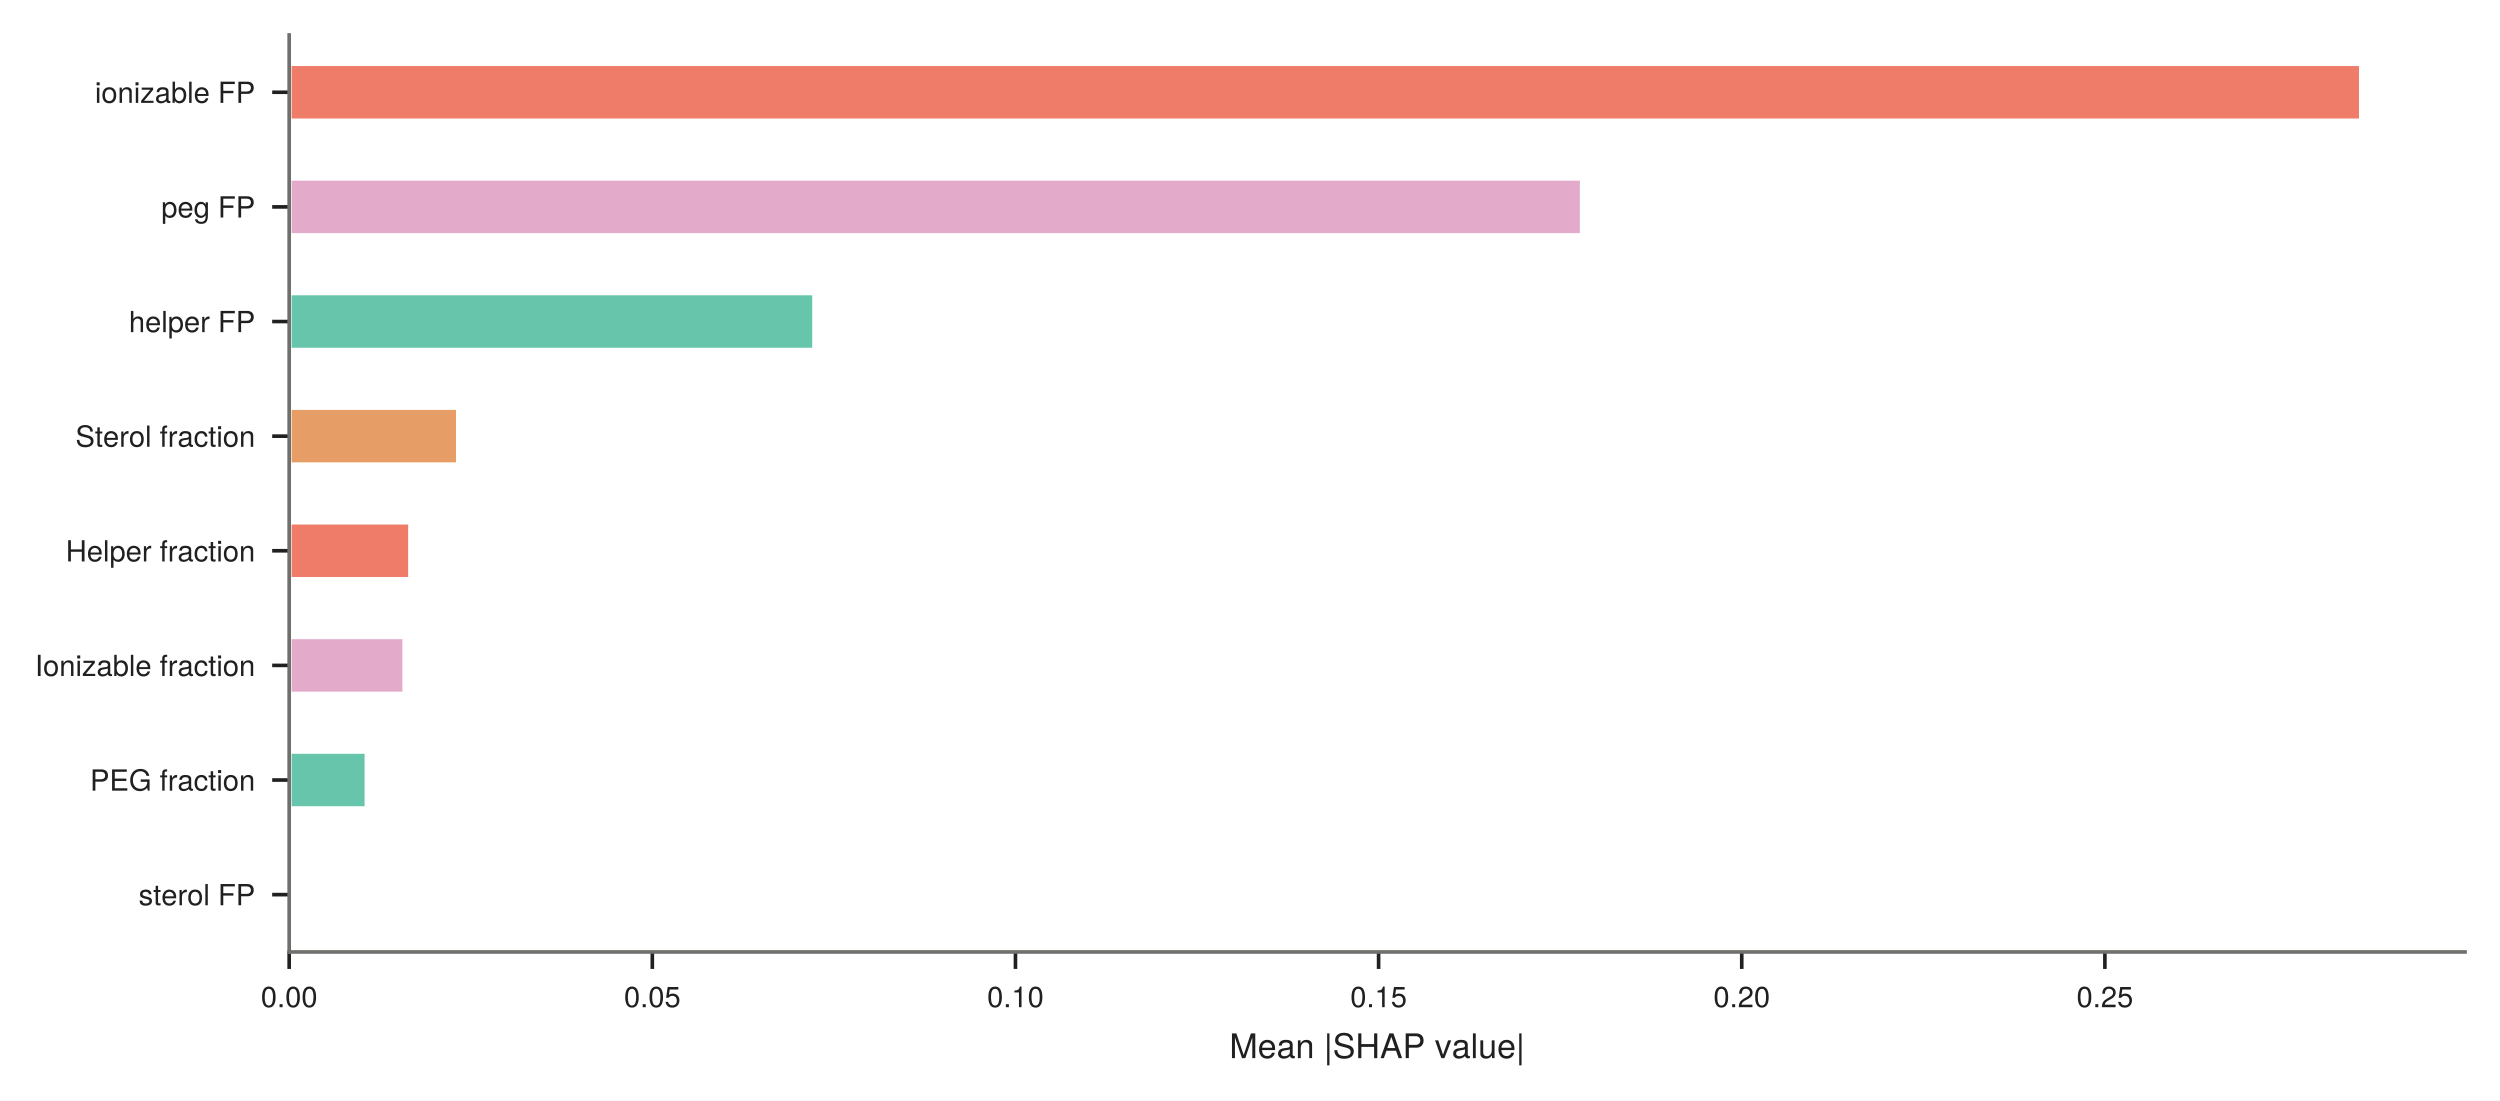
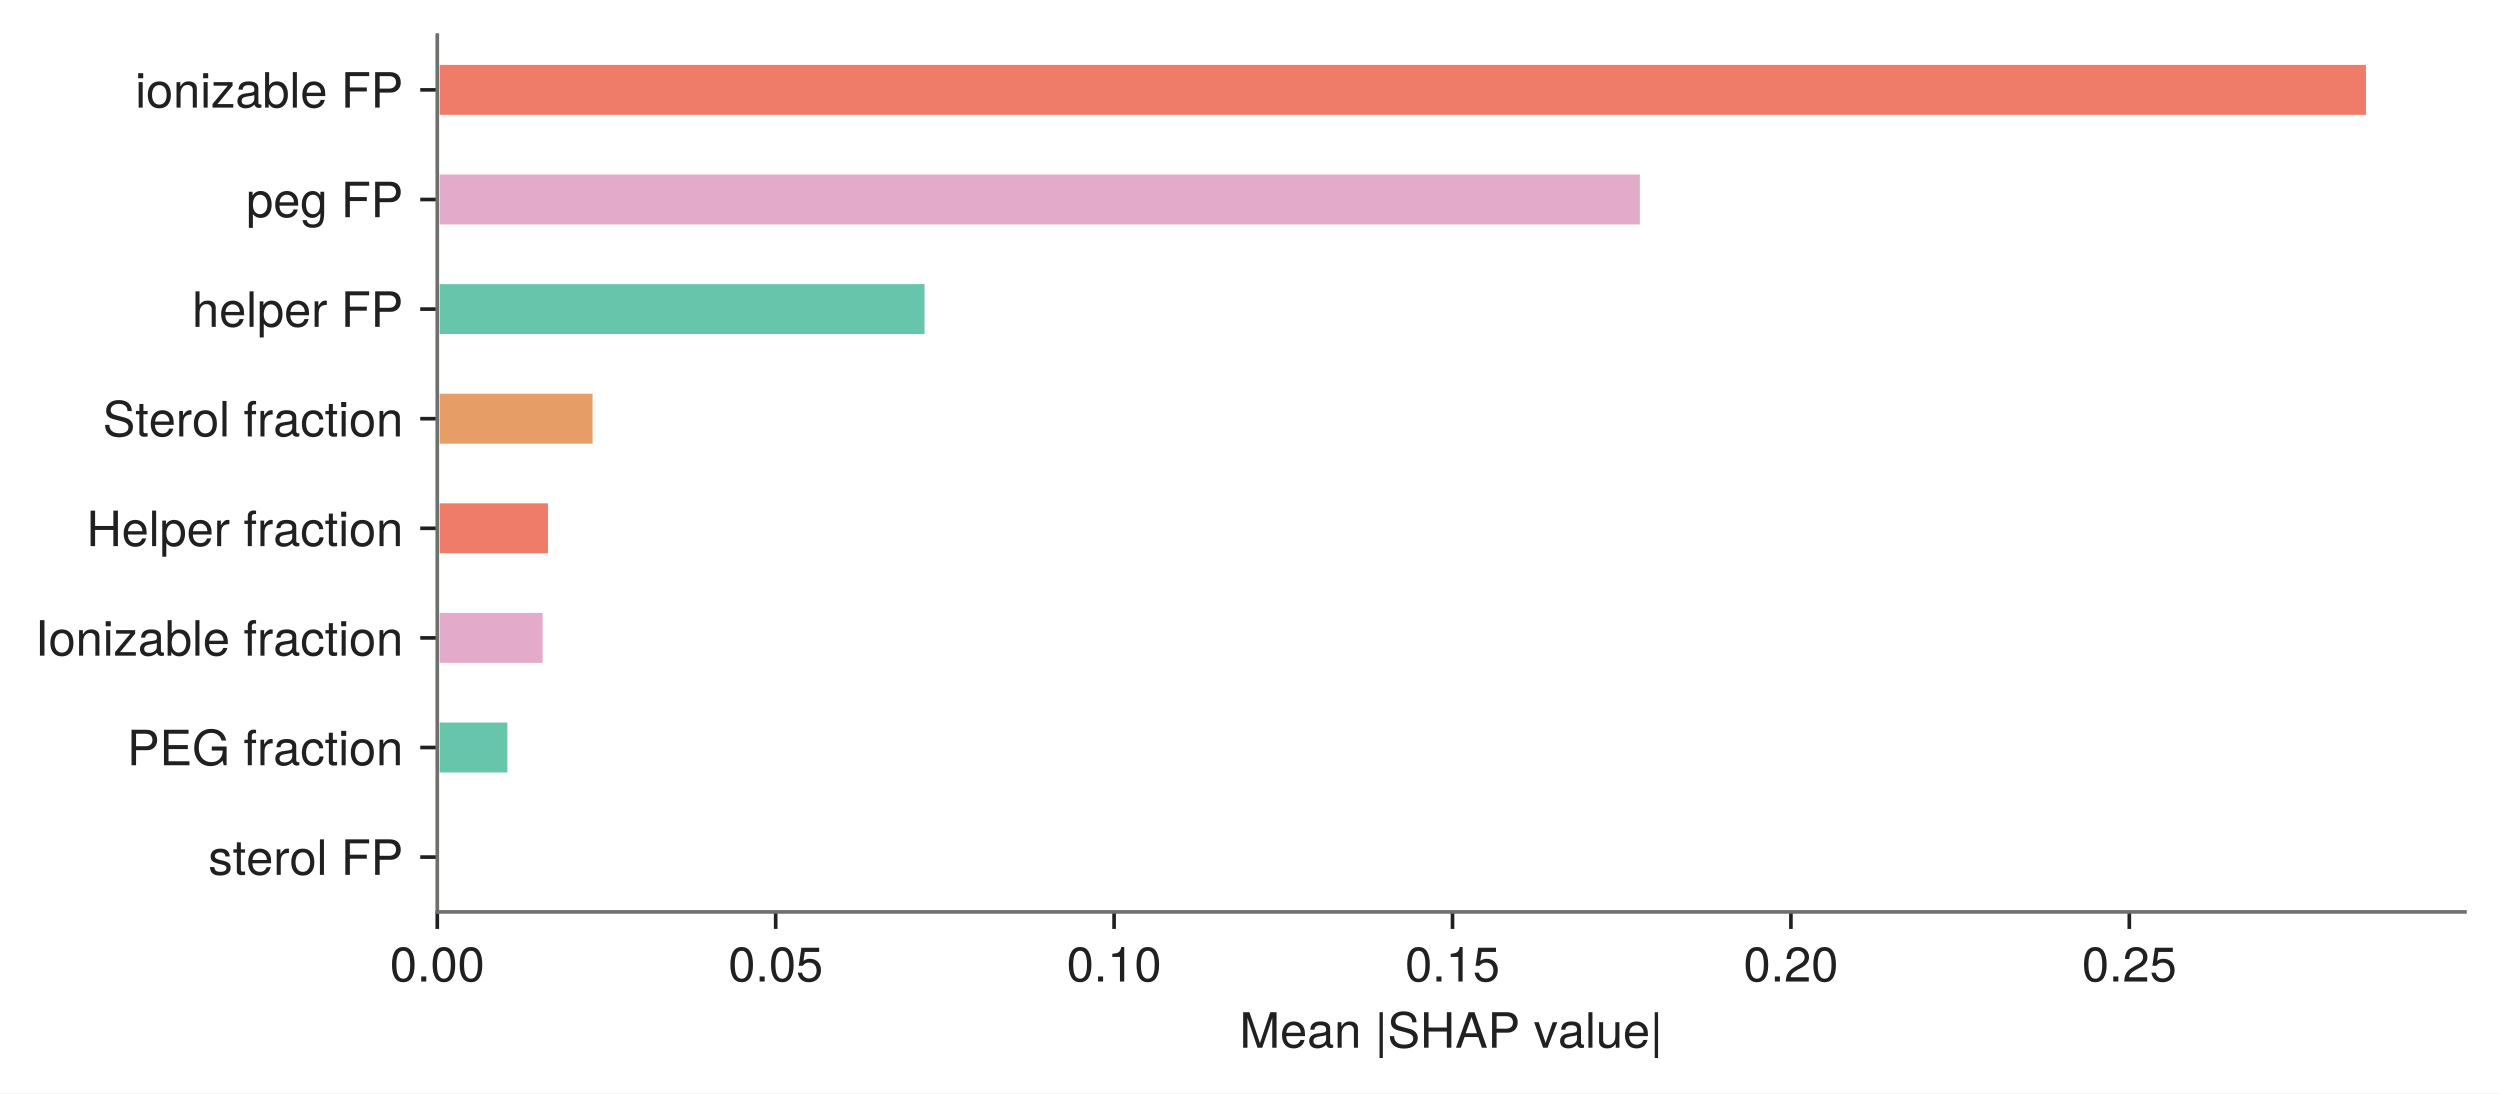
- <svg xmlns="http://www.w3.org/2000/svg" xmlns:xlink="http://www.w3.org/1999/xlink" width="514.831pt" height="226.636pt" viewBox="0 0 514.831 226.636" version="1.1">
+ <svg xmlns="http://www.w3.org/2000/svg" xmlns:xlink="http://www.w3.org/1999/xlink" width="513.314pt" height="224.501pt" viewBox="0 0 513.314 224.501" version="1.1">
  <defs>
    <style type="text/css">*{stroke-linejoin: round; stroke-linecap: butt}</style>
  </defs>
  <g id="figure_1">
    <g id="patch_1">
-       <path d="M 0 226.636  L 514.831 226.636  L 514.831 0  L 0 0  z " style="fill: #ffffff" />
+       <path d="M 0 224.501  L 513.314 224.501  L 513.314 0  L 0 0  z " style="fill: #ffffff" />
    </g>
    <g id="axes_1">
      <g id="patch_2">
-         <path d="M 59.551 196.04  L 507.631 196.04  L 507.631 7.2  L 59.551 7.2  z " style="fill: #ffffff" />
+         <path d="M 89.784 187.24  L 506.114 187.24  L 506.114 7.2  L 89.784 7.2  z " style="fill: #ffffff" />
      </g>
      <g id="patch_3">
-         <path d="M 59.551 190.139  L 59.564 190.139  L 59.564 178.336  L 59.551 178.336  z " clip-path="url(#p16bea7d550)" style="fill: #d55e00; opacity: 0.6; stroke: #ffffff; stroke-linejoin: miter" />
+         <path d="M 89.784 181.614  L 89.797 181.614  L 89.797 170.361  L 89.784 170.361  z " clip-path="url(#p5160331930)" style="fill: #d55e00; opacity: 0.6; stroke: #ffffff; stroke-linejoin: miter" />
      </g>
      <g id="patch_4">
-         <path d="M 59.551 166.534  L 75.578 166.534  L 75.578 154.731  L 59.551 154.731  z " clip-path="url(#p16bea7d550)" style="fill: #009e73; opacity: 0.6; stroke: #ffffff; stroke-linejoin: miter" />
+         <path d="M 89.784 159.109  L 104.676 159.109  L 104.676 147.856  L 89.784 147.856  z " clip-path="url(#p5160331930)" style="fill: #009e73; opacity: 0.6; stroke: #ffffff; stroke-linejoin: miter" />
      </g>
      <g id="patch_5">
-         <path d="M 59.551 142.929  L 83.373 142.929  L 83.373 131.126  L 59.551 131.126  z " clip-path="url(#p16bea7d550)" style="fill: #d271a6; opacity: 0.6; stroke: #ffffff; stroke-linejoin: miter" />
+         <path d="M 89.784 136.604  L 111.919 136.604  L 111.919 125.351  L 89.784 125.351  z " clip-path="url(#p5160331930)" style="fill: #d271a6; opacity: 0.6; stroke: #ffffff; stroke-linejoin: miter" />
      </g>
      <g id="patch_6">
-         <path d="M 59.551 119.324  L 84.552 119.324  L 84.552 107.521  L 59.551 107.521  z " clip-path="url(#p16bea7d550)" style="fill: #e22504; opacity: 0.6; stroke: #ffffff; stroke-linejoin: miter" />
+         <path d="M 89.784 114.099  L 113.014 114.099  L 113.014 102.846  L 89.784 102.846  z " clip-path="url(#p5160331930)" style="fill: #e22504; opacity: 0.6; stroke: #ffffff; stroke-linejoin: miter" />
      </g>
      <g id="patch_7">
-         <path d="M 59.551 95.719  L 94.407 95.719  L 94.407 83.916  L 59.551 83.916  z " clip-path="url(#p16bea7d550)" style="fill: #d55e00; opacity: 0.6; stroke: #ffffff; stroke-linejoin: miter" />
+         <path d="M 89.784 91.594  L 122.171 91.594  L 122.171 80.341  L 89.784 80.341  z " clip-path="url(#p5160331930)" style="fill: #d55e00; opacity: 0.6; stroke: #ffffff; stroke-linejoin: miter" />
      </g>
      <g id="patch_8">
-         <path d="M 59.551 72.114  L 167.765 72.114  L 167.765 60.311  L 59.551 60.311  z " clip-path="url(#p16bea7d550)" style="fill: #009e73; opacity: 0.6; stroke: #ffffff; stroke-linejoin: miter" />
+         <path d="M 89.784 69.089  L 190.331 69.089  L 190.331 57.836  L 89.784 57.836  z " clip-path="url(#p5160331930)" style="fill: #009e73; opacity: 0.6; stroke: #ffffff; stroke-linejoin: miter" />
      </g>
      <g id="patch_9">
-         <path d="M 59.551 48.509  L 325.848 48.509  L 325.848 36.706  L 59.551 36.706  z " clip-path="url(#p16bea7d550)" style="fill: #d271a6; opacity: 0.6; stroke: #ffffff; stroke-linejoin: miter" />
+         <path d="M 89.784 46.584  L 337.212 46.584  L 337.212 35.331  L 89.784 35.331  z " clip-path="url(#p5160331930)" style="fill: #d271a6; opacity: 0.6; stroke: #ffffff; stroke-linejoin: miter" />
      </g>
      <g id="patch_10">
-         <path d="M 59.551 24.904  L 486.293 24.904  L 486.293 13.101  L 59.551 13.101  z " clip-path="url(#p16bea7d550)" style="fill: #e22504; opacity: 0.6; stroke: #ffffff; stroke-linejoin: miter" />
+         <path d="M 89.784 24.079  L 486.289 24.079  L 486.289 12.826  L 89.784 12.826  z " clip-path="url(#p5160331930)" style="fill: #e22504; opacity: 0.6; stroke: #ffffff; stroke-linejoin: miter" />
      </g>
      <g id="matplotlib.axis_1">
        <g id="xtick_1">
          <g id="line2d_1">
            <defs>
-               <path id="m4eb0ea3b3a" d="M 0 0  L 0 3.5  " style="stroke: #202020; stroke-width: 0.75" />
+               <path id="m82fb746035" d="M 0 0  L 0 3.5  " style="stroke: #202020; stroke-width: 0.75" />
            </defs>
            <g>
-               <use xlink:href="#m4eb0ea3b3a" x="59.551" y="196.04" style="fill: #202020; stroke: #202020; stroke-width: 0.75" />
+               <use xlink:href="#m82fb746035" x="89.784" y="187.24" style="fill: #202020; stroke: #202020; stroke-width: 0.75" />
            </g>
          </g>
          <g id="text_1">
-             <g style="fill: #202020" transform="translate(53.71328 207.4144) scale(0.06 -0.06)">
+             <g style="fill: #202020" transform="translate(80.05547 201.5306) scale(0.1 -0.1)">
              <defs>
                <path id="TeXGyreHeros-Regular-30" d="M 3245 2182  C 3245 3757 2746 4538 1760 4538  C 781 4538 275 3744 275 2221  C 275 691 787 -96 1760 -96  C 2720 -96 3245 691 3245 2182  z M 2669 2234  C 2669 947 2374 371 1747 371  C 1152 371 851 973 851 2214  C 851 3456 1152 4038 1760 4038  C 2368 4038 2669 3450 2669 2234  z " transform="scale(0.015625)" />
                <path id="TeXGyreHeros-Regular-2e" d="M 1222 0  L 1222 666  L 557 666  L 557 0  L 1222 0  z " transform="scale(0.015625)" />
              </defs>
              <use xlink:href="#TeXGyreHeros-Regular-30" />
              <use xlink:href="#TeXGyreHeros-Regular-2e" transform="translate(55.59999 0)" />
              <use xlink:href="#TeXGyreHeros-Regular-30" transform="translate(83.39998 0)" />
              <use xlink:href="#TeXGyreHeros-Regular-30" transform="translate(139 0)" />
            </g>
          </g>
        </g>
        <g id="xtick_2">
          <g id="line2d_2">
            <g>
-               <use xlink:href="#m4eb0ea3b3a" x="134.334" y="196.04" style="fill: #202020; stroke: #202020; stroke-width: 0.75" />
+               <use xlink:href="#m82fb746035" x="159.268" y="187.24" style="fill: #202020; stroke: #202020; stroke-width: 0.75" />
            </g>
          </g>
          <g id="text_2">
-             <g style="fill: #202020" transform="translate(128.4962 207.4144) scale(0.06 -0.06)">
+             <g style="fill: #202020" transform="translate(149.5394 201.5306) scale(0.1 -0.1)">
              <defs>
                <path id="TeXGyreHeros-Regular-35" d="M 3283 1504  C 3283 2400 2688 2989 1818 2989  C 1498 2989 1242 2906 979 2714  L 1158 3885  L 3046 3885  L 3046 4442  L 704 4442  L 365 2067  L 883 2067  C 1146 2381 1363 2490 1715 2490  C 2323 2490 2707 2099 2707 1427  C 2707 774 2330 403 1715 403  C 1222 403 922 653 787 1165  L 224 1165  C 410 262 922 -96 1728 -96  C 2643 -96 3283 544 3283 1504  z " transform="scale(0.015625)" />
              </defs>
              <use xlink:href="#TeXGyreHeros-Regular-30" />
              <use xlink:href="#TeXGyreHeros-Regular-2e" transform="translate(55.59999 0)" />
              <use xlink:href="#TeXGyreHeros-Regular-30" transform="translate(83.39998 0)" />
              <use xlink:href="#TeXGyreHeros-Regular-35" transform="translate(139 0)" />
            </g>
          </g>
        </g>
        <g id="xtick_3">
          <g id="line2d_3">
            <g>
-               <use xlink:href="#m4eb0ea3b3a" x="209.116" y="196.04" style="fill: #202020; stroke: #202020; stroke-width: 0.75" />
+               <use xlink:href="#m82fb746035" x="228.752" y="187.24" style="fill: #202020; stroke: #202020; stroke-width: 0.75" />
            </g>
          </g>
          <g id="text_3">
-             <g style="fill: #202020" transform="translate(203.2791 207.4144) scale(0.06 -0.06)">
+             <g style="fill: #202020" transform="translate(219.0233 201.5306) scale(0.1 -0.1)">
              <defs>
                <path id="TeXGyreHeros-Regular-31" d="M 2221 0  L 2221 4538  L 1850 4538  C 1651 3840 1523 3744 653 3635  L 653 3232  L 1658 3232  L 1658 0  L 2221 0  z " transform="scale(0.015625)" />
              </defs>
              <use xlink:href="#TeXGyreHeros-Regular-30" />
              <use xlink:href="#TeXGyreHeros-Regular-2e" transform="translate(55.59999 0)" />
              <use xlink:href="#TeXGyreHeros-Regular-31" transform="translate(83.39998 0)" />
              <use xlink:href="#TeXGyreHeros-Regular-30" transform="translate(139 0)" />
            </g>
          </g>
        </g>
        <g id="xtick_4">
          <g id="line2d_4">
            <g>
-               <use xlink:href="#m4eb0ea3b3a" x="283.899" y="196.04" style="fill: #202020; stroke: #202020; stroke-width: 0.75" />
+               <use xlink:href="#m82fb746035" x="298.236" y="187.24" style="fill: #202020; stroke: #202020; stroke-width: 0.75" />
            </g>
          </g>
          <g id="text_4">
-             <g style="fill: #202020" transform="translate(278.062 207.4144) scale(0.06 -0.06)">
+             <g style="fill: #202020" transform="translate(288.5073 201.5306) scale(0.1 -0.1)">
              <use xlink:href="#TeXGyreHeros-Regular-30" />
              <use xlink:href="#TeXGyreHeros-Regular-2e" transform="translate(55.59999 0)" />
              <use xlink:href="#TeXGyreHeros-Regular-31" transform="translate(83.39998 0)" />
              <use xlink:href="#TeXGyreHeros-Regular-35" transform="translate(139 0)" />
            </g>
          </g>
        </g>
        <g id="xtick_5">
          <g id="line2d_5">
            <g>
-               <use xlink:href="#m4eb0ea3b3a" x="358.682" y="196.04" style="fill: #202020; stroke: #202020; stroke-width: 0.75" />
+               <use xlink:href="#m82fb746035" x="367.72" y="187.24" style="fill: #202020; stroke: #202020; stroke-width: 0.75" />
            </g>
          </g>
          <g id="text_5">
-             <g style="fill: #202020" transform="translate(352.8449 207.4144) scale(0.06 -0.06)">
+             <g style="fill: #202020" transform="translate(357.9912 201.5306) scale(0.1 -0.1)">
              <defs>
                <path id="TeXGyreHeros-Regular-32" d="M 3270 3206  C 3270 3974 2675 4538 1818 4538  C 890 4538 352 4064 320 2963  L 883 2963  C 928 3725 1242 4045 1798 4045  C 2310 4045 2694 3680 2694 3194  C 2694 2835 2483 2528 2080 2298  L 1491 1965  C 544 1427 269 998 218 0  L 3238 0  L 3238 557  L 851 557  C 909 928 1114 1165 1670 1491  L 2310 1837  C 2944 2176 3270 2650 3270 3206  z " transform="scale(0.015625)" />
              </defs>
              <use xlink:href="#TeXGyreHeros-Regular-30" />
              <use xlink:href="#TeXGyreHeros-Regular-2e" transform="translate(55.59999 0)" />
              <use xlink:href="#TeXGyreHeros-Regular-32" transform="translate(83.39998 0)" />
              <use xlink:href="#TeXGyreHeros-Regular-30" transform="translate(139 0)" />
            </g>
          </g>
        </g>
        <g id="xtick_6">
          <g id="line2d_6">
            <g>
-               <use xlink:href="#m4eb0ea3b3a" x="433.465" y="196.04" style="fill: #202020; stroke: #202020; stroke-width: 0.75" />
+               <use xlink:href="#m82fb746035" x="437.204" y="187.24" style="fill: #202020; stroke: #202020; stroke-width: 0.75" />
            </g>
          </g>
          <g id="text_6">
-             <g style="fill: #202020" transform="translate(427.6278 207.4144) scale(0.06 -0.06)">
+             <g style="fill: #202020" transform="translate(427.4752 201.5306) scale(0.1 -0.1)">
              <use xlink:href="#TeXGyreHeros-Regular-30" />
              <use xlink:href="#TeXGyreHeros-Regular-2e" transform="translate(55.59999 0)" />
              <use xlink:href="#TeXGyreHeros-Regular-32" transform="translate(83.39998 0)" />
              <use xlink:href="#TeXGyreHeros-Regular-35" transform="translate(139 0)" />
            </g>
          </g>
        </g>
        <g id="text_7">
-           <g style="fill: #202020" transform="translate(253.1767 217.9098) scale(0.07 -0.07)">
+           <g style="fill: #202020" transform="translate(254.5009 215.1213) scale(0.1 -0.1)">
            <defs>
              <path id="TeXGyreHeros-Regular-4d" d="M 4870 0  L 4870 4666  L 4045 4666  L 2688 602  L 1306 4666  L 480 4666  L 480 0  L 1043 0  L 1043 3910  L 2368 0  L 2995 0  L 4307 3910  L 4307 0  L 4870 0  z " transform="scale(0.015625)" />
              <path id="TeXGyreHeros-Regular-65" d="M 3283 1523  C 3283 2010 3245 2317 3149 2566  C 2931 3117 2419 3450 1792 3450  C 858 3450 256 2758 256 1658  C 256 557 838 -96 1779 -96  C 2547 -96 3078 339 3213 1018  L 2675 1018  C 2528 576 2227 397 1798 397  C 1242 397 826 755 813 1523  L 3283 1523  z M 2714 1997  C 2714 1997 2714 1971 2707 1958  L 826 1958  C 870 2554 1248 2957 1786 2957  C 2310 2957 2714 2522 2714 1997  z " transform="scale(0.015625)" />
              <path id="TeXGyreHeros-Regular-61" d="M 3424 13  L 3424 416  C 3366 403 3341 403 3309 403  C 3123 403 3021 499 3021 666  L 3021 2534  C 3021 3130 2586 3450 1760 3450  C 947 3450 448 3136 416 2362  L 954 2362  C 998 2771 1242 2957 1741 2957  C 2221 2957 2490 2778 2490 2458  L 2490 2317  C 2490 2093 2355 1997 1933 1946  C 1178 1850 1062 1824 858 1741  C 467 1581 269 1280 269 870  C 269 262 691 -96 1370 -96  C 1798 -96 2214 83 2509 397  C 2566 141 2797 -45 3059 -45  C 3168 -45 3251 -32 3424 13  z M 2490 1158  C 2490 678 2003 371 1485 371  C 1069 371 826 518 826 883  C 826 1235 1062 1389 1632 1472  C 2195 1549 2310 1574 2490 1658  L 2490 1158  z " transform="scale(0.015625)" />
              <path id="TeXGyreHeros-Regular-6e" d="M 3117 0  L 3117 2534  C 3117 3091 2701 3450 2054 3450  C 1555 3450 1235 3258 941 2790  L 941 3354  L 448 3354  L 448 0  L 979 0  L 979 1850  C 979 2534 1350 2982 1894 2982  C 2317 2982 2586 2726 2586 2323  L 2586 0  L 3117 0  z " transform="scale(0.015625)" />
              <path id="TeXGyreHeros-Regular-20" transform="scale(0.015625)" />
              <path id="TeXGyreHeros-Regular-7c" d="M 1050 -1357  L 1050 4666  L 614 4666  L 614 -1357  L 1050 -1357  z " transform="scale(0.015625)" />
              <path id="TeXGyreHeros-Regular-53" d="M 3974 1280  C 3974 1856 3616 2278 2982 2451  L 1811 2765  C 1248 2912 1043 3098 1043 3456  C 1043 3930 1459 4282 2086 4282  C 2829 4282 3251 3942 3251 3334  L 3814 3334  C 3814 4250 3181 4781 2106 4781  C 1082 4781 448 4218 448 3373  C 448 2803 749 2445 1363 2285  L 2522 1978  C 3110 1824 3379 1587 3379 1222  C 3379 710 2995 410 2189 410  C 1306 410 870 851 870 1517  L 307 1517  C 307 416 1050 -115 2150 -115  C 3334 -115 3974 448 3974 1280  z " transform="scale(0.015625)" />
              <path id="TeXGyreHeros-Regular-48" d="M 4122 0  L 4122 4666  L 3526 4666  L 3526 2650  L 1126 2650  L 1126 4666  L 531 4666  L 531 0  L 1126 0  L 1126 2125  L 3526 2125  L 3526 0  L 4122 0  z " transform="scale(0.015625)" />
              <path id="TeXGyreHeros-Regular-41" d="M 4179 0  L 2541 4666  L 1773 4666  L 109 0  L 742 0  L 1235 1402  L 3034 1402  L 3514 0  L 4179 0  z M 2867 1901  L 1382 1901  L 2150 4026  L 2867 1901  z " transform="scale(0.015625)" />
              <path id="TeXGyreHeros-Regular-50" d="M 3949 3296  C 3949 4173 3430 4666 2509 4666  L 582 4666  L 582 0  L 1178 0  L 1178 1978  L 2643 1978  C 3411 1978 3949 2522 3949 3296  z M 3328 3322  C 3328 2810 2989 2502 2419 2502  L 1178 2502  L 1178 4141  L 2419 4141  C 2989 4141 3328 3834 3328 3322  z " transform="scale(0.015625)" />
              <path id="TeXGyreHeros-Regular-76" d="M 3110 3354  L 2509 3354  L 1562 634  L 666 3354  L 64 3354  L 1242 0  L 1824 0  L 3110 3354  z " transform="scale(0.015625)" />
              <path id="TeXGyreHeros-Regular-6c" d="M 966 0  L 966 4666  L 435 4666  L 435 0  L 966 0  z " transform="scale(0.015625)" />
              <path id="TeXGyreHeros-Regular-75" d="M 3085 0  L 3085 3354  L 2554 3354  L 2554 1504  C 2554 819 2195 371 1638 371  C 1216 371 947 627 947 1030  L 947 3354  L 416 3354  L 416 819  C 416 262 832 -96 1485 -96  C 1978 -96 2291 77 2605 518  L 2605 0  L 3085 0  z " transform="scale(0.015625)" />
            </defs>
            <use xlink:href="#TeXGyreHeros-Regular-4d" />
            <use xlink:href="#TeXGyreHeros-Regular-65" transform="translate(83.29999 0)" />
            <use xlink:href="#TeXGyreHeros-Regular-61" transform="translate(138.9 0)" />
            <use xlink:href="#TeXGyreHeros-Regular-6e" transform="translate(194.5 0)" />
            <use xlink:href="#TeXGyreHeros-Regular-20" transform="translate(250.1 0)" />
            <use xlink:href="#TeXGyreHeros-Regular-7c" transform="translate(277.8999 0)" />
            <use xlink:href="#TeXGyreHeros-Regular-53" transform="translate(303.8999 0)" />
            <use xlink:href="#TeXGyreHeros-Regular-48" transform="translate(370.5999 0)" />
            <use xlink:href="#TeXGyreHeros-Regular-41" transform="translate(442.7999 0)" />
            <use xlink:href="#TeXGyreHeros-Regular-50" transform="translate(509.4999 0)" />
            <use xlink:href="#TeXGyreHeros-Regular-20" transform="translate(576.1999 0)" />
            <use xlink:href="#TeXGyreHeros-Regular-76" transform="translate(603.9999 0)" />
            <use xlink:href="#TeXGyreHeros-Regular-61" transform="translate(653.9999 0)" />
            <use xlink:href="#TeXGyreHeros-Regular-6c" transform="translate(709.5999 0)" />
            <use xlink:href="#TeXGyreHeros-Regular-75" transform="translate(731.7999 0)" />
            <use xlink:href="#TeXGyreHeros-Regular-65" transform="translate(787.3999 0)" />
            <use xlink:href="#TeXGyreHeros-Regular-7c" transform="translate(842.9998 0)" />
          </g>
        </g>
      </g>
      <g id="matplotlib.axis_2">
        <g id="ytick_1">
          <g id="line2d_7">
            <defs>
-               <path id="m42a93bd6a1" d="M 0 0  L -3.5 0  " style="stroke: #202020; stroke-width: 0.75" />
+               <path id="m6db3477281" d="M 0 0  L -3.5 0  " style="stroke: #202020; stroke-width: 0.75" />
            </defs>
            <g>
-               <use xlink:href="#m42a93bd6a1" x="59.551" y="184.238" style="fill: #202020; stroke: #202020; stroke-width: 0.75" />
+               <use xlink:href="#m6db3477281" x="89.784" y="175.988" style="fill: #202020; stroke: #202020; stroke-width: 0.75" />
            </g>
          </g>
          <g id="text_8">
-             <g style="fill: #202020" transform="translate(28.54594 186.4247) scale(0.06 -0.06)">
+             <g style="fill: #202020" transform="translate(42.77656 179.6328) scale(0.1 -0.1)">
              <defs>
                <path id="TeXGyreHeros-Regular-73" d="M 2938 941  C 2938 1440 2656 1690 1990 1850  L 1478 1971  C 1043 2074 858 2214 858 2451  C 858 2758 1133 2957 1568 2957  C 1997 2957 2227 2771 2240 2419  L 2803 2419  C 2797 3078 2362 3450 1587 3450  C 806 3450 301 3046 301 2426  C 301 1901 570 1651 1363 1459  L 1862 1338  C 2234 1248 2381 1139 2381 896  C 2381 582 2067 397 1600 397  C 1120 397 851 512 781 1024  L 218 1024  C 243 250 678 -96 1555 -96  C 2400 -96 2938 294 2938 941  z " transform="scale(0.015625)" />
                <path id="TeXGyreHeros-Regular-74" d="M 1626 0  L 1626 448  C 1555 429 1472 422 1370 422  C 1139 422 1075 486 1075 723  L 1075 2918  L 1626 2918  L 1626 3354  L 1075 3354  L 1075 4275  L 544 4275  L 544 3354  L 90 3354  L 90 2918  L 544 2918  L 544 486  C 544 147 774 -45 1190 -45  C 1318 -45 1446 -32 1626 0  z " transform="scale(0.015625)" />
                <path id="TeXGyreHeros-Regular-72" d="M 2054 2886  L 2054 3430  C 1965 3443 1920 3450 1850 3450  C 1504 3450 1242 3245 934 2746  L 934 3354  L 448 3354  L 448 0  L 979 0  L 979 1741  C 979 2496 1229 2874 2054 2886  z " transform="scale(0.015625)" />
                <path id="TeXGyreHeros-Regular-6f" d="M 3264 1651  C 3264 2810 2707 3450 1741 3450  C 800 3450 230 2803 230 1677  C 230 550 794 -96 1747 -96  C 2688 -96 3264 550 3264 1651  z M 2707 1658  C 2707 870 2336 397 1747 397  C 1152 397 787 864 787 1677  C 787 2483 1152 2957 1747 2957  C 2349 2957 2707 2490 2707 1658  z " transform="scale(0.015625)" />
                <path id="TeXGyreHeros-Regular-46" d="M 3706 4141  L 3706 4666  L 576 4666  L 576 0  L 1171 0  L 1171 2125  L 3398 2125  L 3398 2650  L 1171 2650  L 1171 4141  L 3706 4141  z " transform="scale(0.015625)" />
              </defs>
              <use xlink:href="#TeXGyreHeros-Regular-73" />
              <use xlink:href="#TeXGyreHeros-Regular-74" transform="translate(49.99999 0)" />
              <use xlink:href="#TeXGyreHeros-Regular-65" transform="translate(77.79997 0)" />
              <use xlink:href="#TeXGyreHeros-Regular-72" transform="translate(133.4 0)" />
              <use xlink:href="#TeXGyreHeros-Regular-6f" transform="translate(166.7 0)" />
              <use xlink:href="#TeXGyreHeros-Regular-6c" transform="translate(222.2999 0)" />
              <use xlink:href="#TeXGyreHeros-Regular-20" transform="translate(244.4999 0)" />
              <use xlink:href="#TeXGyreHeros-Regular-46" transform="translate(272.2999 0)" />
              <use xlink:href="#TeXGyreHeros-Regular-50" transform="translate(333.3999 0)" />
            </g>
          </g>
        </g>
        <g id="ytick_2">
          <g id="line2d_8">
            <g>
-               <use xlink:href="#m42a93bd6a1" x="59.551" y="160.632" style="fill: #202020; stroke: #202020; stroke-width: 0.75" />
+               <use xlink:href="#m6db3477281" x="89.784" y="153.482" style="fill: #202020; stroke: #202020; stroke-width: 0.75" />
            </g>
          </g>
          <g id="text_9">
-             <g style="fill: #202020" transform="translate(18.53813 162.8197) scale(0.06 -0.06)">
+             <g style="fill: #202020" transform="translate(26.09688 157.1278) scale(0.1 -0.1)">
              <defs>
                <path id="TeXGyreHeros-Regular-45" d="M 3923 0  L 3923 525  L 1171 525  L 1171 2125  L 3712 2125  L 3712 2650  L 1171 2650  L 1171 4141  L 3808 4141  L 3808 4666  L 576 4666  L 576 0  L 3923 0  z " transform="scale(0.015625)" />
                <path id="TeXGyreHeros-Regular-47" d="M 4538 0  L 4538 2464  L 2592 2464  L 2592 1939  L 4013 1939  L 4013 1811  C 4013 979 3398 410 2547 410  C 1491 410 877 1178 877 2317  C 877 3462 1530 4256 2515 4256  C 3226 4256 3738 3853 3866 3251  L 4474 3251  C 4307 4198 3590 4781 2522 4781  C 1094 4781 282 3680 282 2285  C 282 851 1158 -115 2419 -115  C 3053 -115 3558 109 4013 614  L 4160 0  L 4538 0  z " transform="scale(0.015625)" />
                <path id="TeXGyreHeros-Regular-66" d="M 1651 2918  L 1651 3354  L 1094 3354  L 1094 3878  C 1094 4102 1222 4218 1466 4218  C 1510 4218 1530 4218 1651 4211  L 1651 4653  C 1530 4678 1459 4685 1350 4685  C 858 4685 563 4403 563 3923  L 563 3354  L 115 3354  L 115 2918  L 563 2918  L 563 0  L 1094 0  L 1094 2918  L 1651 2918  z " transform="scale(0.015625)" />
                <path id="TeXGyreHeros-Regular-63" d="M 3053 1152  L 2515 1152  C 2426 614 2150 397 1696 397  C 1107 397 755 851 755 1645  C 755 2483 1101 2957 1683 2957  C 2131 2957 2413 2694 2477 2227  L 3014 2227  C 2950 3046 2438 3450 1690 3450  C 787 3450 198 2758 198 1645  C 198 563 774 -96 1683 -96  C 2483 -96 2989 384 3053 1152  z " transform="scale(0.015625)" />
                <path id="TeXGyreHeros-Regular-69" d="M 979 0  L 979 3354  L 448 3354  L 448 0  L 979 0  z M 1050 3859  L 1050 4525  L 384 4525  L 384 3859  L 1050 3859  z " transform="scale(0.015625)" />
              </defs>
              <use xlink:href="#TeXGyreHeros-Regular-50" />
              <use xlink:href="#TeXGyreHeros-Regular-45" transform="translate(66.7 0)" />
              <use xlink:href="#TeXGyreHeros-Regular-47" transform="translate(133.4 0)" />
              <use xlink:href="#TeXGyreHeros-Regular-20" transform="translate(211.2 0)" />
              <use xlink:href="#TeXGyreHeros-Regular-66" transform="translate(239 0)" />
              <use xlink:href="#TeXGyreHeros-Regular-72" transform="translate(266.8 0)" />
              <use xlink:href="#TeXGyreHeros-Regular-61" transform="translate(300.0999 0)" />
              <use xlink:href="#TeXGyreHeros-Regular-63" transform="translate(355.6999 0)" />
              <use xlink:href="#TeXGyreHeros-Regular-74" transform="translate(405.6999 0)" />
              <use xlink:href="#TeXGyreHeros-Regular-69" transform="translate(433.4999 0)" />
              <use xlink:href="#TeXGyreHeros-Regular-6f" transform="translate(455.6999 0)" />
              <use xlink:href="#TeXGyreHeros-Regular-6e" transform="translate(511.2999 0)" />
            </g>
          </g>
        </g>
        <g id="ytick_3">
          <g id="line2d_9">
            <g>
-               <use xlink:href="#m42a93bd6a1" x="59.551" y="137.028" style="fill: #202020; stroke: #202020; stroke-width: 0.75" />
+               <use xlink:href="#m6db3477281" x="89.784" y="130.977" style="fill: #202020; stroke: #202020; stroke-width: 0.75" />
            </g>
          </g>
          <g id="text_10">
-             <g style="fill: #202020" transform="translate(7.2 139.2147) scale(0.06 -0.06)">
+             <g style="fill: #202020" transform="translate(7.2 134.6228) scale(0.1 -0.1)">
              <defs>
                <path id="TeXGyreHeros-Regular-49" d="M 1235 0  L 1235 4666  L 640 4666  L 640 0  L 1235 0  z " transform="scale(0.015625)" />
                <path id="TeXGyreHeros-Regular-7a" d="M 2925 0  L 2925 467  L 845 467  L 2835 2880  L 2835 3354  L 333 3354  L 333 2886  L 2202 2886  L 198 480  L 198 0  L 2925 0  z " transform="scale(0.015625)" />
                <path id="TeXGyreHeros-Regular-62" d="M 3347 1715  C 3347 2803 2797 3450 1914 3450  C 1453 3450 1126 3277 877 2899  L 877 4666  L 346 4666  L 346 0  L 826 0  L 826 480  C 1082 90 1421 -96 1888 -96  C 2771 -96 3347 627 3347 1715  z M 2790 1683  C 2790 922 2394 403 1811 403  C 1248 403 877 915 877 1677  C 877 2464 1248 2976 1811 2950  C 2406 2950 2790 2432 2790 1683  z " transform="scale(0.015625)" />
              </defs>
              <use xlink:href="#TeXGyreHeros-Regular-49" />
              <use xlink:href="#TeXGyreHeros-Regular-6f" transform="translate(27.79999 0)" />
              <use xlink:href="#TeXGyreHeros-Regular-6e" transform="translate(83.39998 0)" />
              <use xlink:href="#TeXGyreHeros-Regular-69" transform="translate(139 0)" />
              <use xlink:href="#TeXGyreHeros-Regular-7a" transform="translate(161.2 0)" />
              <use xlink:href="#TeXGyreHeros-Regular-61" transform="translate(211.2 0)" />
              <use xlink:href="#TeXGyreHeros-Regular-62" transform="translate(266.7999 0)" />
              <use xlink:href="#TeXGyreHeros-Regular-6c" transform="translate(322.3999 0)" />
              <use xlink:href="#TeXGyreHeros-Regular-65" transform="translate(344.5999 0)" />
              <use xlink:href="#TeXGyreHeros-Regular-20" transform="translate(400.1999 0)" />
              <use xlink:href="#TeXGyreHeros-Regular-66" transform="translate(427.9999 0)" />
              <use xlink:href="#TeXGyreHeros-Regular-72" transform="translate(455.7999 0)" />
              <use xlink:href="#TeXGyreHeros-Regular-61" transform="translate(489.0999 0)" />
              <use xlink:href="#TeXGyreHeros-Regular-63" transform="translate(544.6999 0)" />
              <use xlink:href="#TeXGyreHeros-Regular-74" transform="translate(594.6999 0)" />
              <use xlink:href="#TeXGyreHeros-Regular-69" transform="translate(622.4998 0)" />
              <use xlink:href="#TeXGyreHeros-Regular-6f" transform="translate(644.6998 0)" />
              <use xlink:href="#TeXGyreHeros-Regular-6e" transform="translate(700.2998 0)" />
            </g>
          </g>
        </g>
        <g id="ytick_4">
          <g id="line2d_10">
            <g>
-               <use xlink:href="#m42a93bd6a1" x="59.551" y="113.422" style="fill: #202020; stroke: #202020; stroke-width: 0.75" />
+               <use xlink:href="#m6db3477281" x="89.784" y="108.472" style="fill: #202020; stroke: #202020; stroke-width: 0.75" />
            </g>
          </g>
          <g id="text_11">
-             <g style="fill: #202020" transform="translate(13.54125 115.6186) scale(0.06 -0.06)">
+             <g style="fill: #202020" transform="translate(17.76875 112.1327) scale(0.1 -0.1)">
              <defs>
                <path id="TeXGyreHeros-Regular-70" d="M 3347 1645  C 3347 2771 2797 3450 1907 3450  C 1453 3450 1088 3245 838 2848  L 838 3354  L 352 3354  L 352 -1395  L 883 -1395  L 883 403  C 1165 58 1478 -96 1914 -96  C 2778 -96 3347 576 3347 1645  z M 2790 1658  C 2790 896 2400 403 1818 403  C 1254 403 883 864 883 1651  C 883 2438 1254 2950 1818 2950  C 2406 2950 2790 2458 2790 1658  z " transform="scale(0.015625)" />
              </defs>
              <use xlink:href="#TeXGyreHeros-Regular-48" />
              <use xlink:href="#TeXGyreHeros-Regular-65" transform="translate(72.19998 0)" />
              <use xlink:href="#TeXGyreHeros-Regular-6c" transform="translate(127.8 0)" />
              <use xlink:href="#TeXGyreHeros-Regular-70" transform="translate(150 0)" />
              <use xlink:href="#TeXGyreHeros-Regular-65" transform="translate(205.6 0)" />
              <use xlink:href="#TeXGyreHeros-Regular-72" transform="translate(261.2 0)" />
              <use xlink:href="#TeXGyreHeros-Regular-20" transform="translate(294.4999 0)" />
              <use xlink:href="#TeXGyreHeros-Regular-66" transform="translate(322.2999 0)" />
              <use xlink:href="#TeXGyreHeros-Regular-72" transform="translate(350.0999 0)" />
              <use xlink:href="#TeXGyreHeros-Regular-61" transform="translate(383.3999 0)" />
              <use xlink:href="#TeXGyreHeros-Regular-63" transform="translate(438.9999 0)" />
              <use xlink:href="#TeXGyreHeros-Regular-74" transform="translate(488.9999 0)" />
              <use xlink:href="#TeXGyreHeros-Regular-69" transform="translate(516.7999 0)" />
              <use xlink:href="#TeXGyreHeros-Regular-6f" transform="translate(538.9999 0)" />
              <use xlink:href="#TeXGyreHeros-Regular-6e" transform="translate(594.5999 0)" />
            </g>
          </g>
        </g>
        <g id="ytick_5">
          <g id="line2d_11">
            <g>
-               <use xlink:href="#m42a93bd6a1" x="59.551" y="89.817" style="fill: #202020; stroke: #202020; stroke-width: 0.75" />
+               <use xlink:href="#m6db3477281" x="89.784" y="85.968" style="fill: #202020; stroke: #202020; stroke-width: 0.75" />
            </g>
          </g>
          <g id="text_12">
-             <g style="fill: #202020" transform="translate(15.53906 92.00469) scale(0.06 -0.06)">
+             <g style="fill: #202020" transform="translate(21.09844 89.61281) scale(0.1 -0.1)">
              <use xlink:href="#TeXGyreHeros-Regular-53" />
              <use xlink:href="#TeXGyreHeros-Regular-74" transform="translate(66.7 0)" />
              <use xlink:href="#TeXGyreHeros-Regular-65" transform="translate(94.49998 0)" />
              <use xlink:href="#TeXGyreHeros-Regular-72" transform="translate(150.1 0)" />
              <use xlink:href="#TeXGyreHeros-Regular-6f" transform="translate(183.4 0)" />
              <use xlink:href="#TeXGyreHeros-Regular-6c" transform="translate(239 0)" />
              <use xlink:href="#TeXGyreHeros-Regular-20" transform="translate(261.2 0)" />
              <use xlink:href="#TeXGyreHeros-Regular-66" transform="translate(288.9999 0)" />
              <use xlink:href="#TeXGyreHeros-Regular-72" transform="translate(316.7999 0)" />
              <use xlink:href="#TeXGyreHeros-Regular-61" transform="translate(350.0999 0)" />
              <use xlink:href="#TeXGyreHeros-Regular-63" transform="translate(405.6999 0)" />
              <use xlink:href="#TeXGyreHeros-Regular-74" transform="translate(455.6999 0)" />
              <use xlink:href="#TeXGyreHeros-Regular-69" transform="translate(483.4999 0)" />
              <use xlink:href="#TeXGyreHeros-Regular-6f" transform="translate(505.6999 0)" />
              <use xlink:href="#TeXGyreHeros-Regular-6e" transform="translate(561.2999 0)" />
            </g>
          </g>
        </g>
        <g id="ytick_6">
          <g id="line2d_12">
            <g>
-               <use xlink:href="#m42a93bd6a1" x="59.551" y="66.213" style="fill: #202020; stroke: #202020; stroke-width: 0.75" />
+               <use xlink:href="#m6db3477281" x="89.784" y="63.462" style="fill: #202020; stroke: #202020; stroke-width: 0.75" />
            </g>
          </g>
          <g id="text_13">
-             <g style="fill: #202020" transform="translate(26.5425 68.39969) scale(0.06 -0.06)">
+             <g style="fill: #202020" transform="translate(39.4375 67.10781) scale(0.1 -0.1)">
              <defs>
                <path id="TeXGyreHeros-Regular-68" d="M 3110 0  L 3110 2534  C 3110 3098 2707 3450 2054 3450  C 1581 3450 1293 3302 979 2893  L 979 4666  L 448 4666  L 448 0  L 979 0  L 979 1850  C 979 2534 1338 2982 1888 2982  C 2266 2982 2579 2765 2579 2323  L 2579 0  L 3110 0  z " transform="scale(0.015625)" />
              </defs>
              <use xlink:href="#TeXGyreHeros-Regular-68" />
              <use xlink:href="#TeXGyreHeros-Regular-65" transform="translate(55.59999 0)" />
              <use xlink:href="#TeXGyreHeros-Regular-6c" transform="translate(111.2 0)" />
              <use xlink:href="#TeXGyreHeros-Regular-70" transform="translate(133.4 0)" />
              <use xlink:href="#TeXGyreHeros-Regular-65" transform="translate(189 0)" />
              <use xlink:href="#TeXGyreHeros-Regular-72" transform="translate(244.6 0)" />
              <use xlink:href="#TeXGyreHeros-Regular-20" transform="translate(277.8999 0)" />
              <use xlink:href="#TeXGyreHeros-Regular-46" transform="translate(305.6999 0)" />
              <use xlink:href="#TeXGyreHeros-Regular-50" transform="translate(366.7999 0)" />
            </g>
          </g>
        </g>
        <g id="ytick_7">
          <g id="line2d_13">
            <g>
-               <use xlink:href="#m42a93bd6a1" x="59.551" y="42.608" style="fill: #202020; stroke: #202020; stroke-width: 0.75" />
+               <use xlink:href="#m6db3477281" x="89.784" y="40.958" style="fill: #202020; stroke: #202020; stroke-width: 0.75" />
            </g>
          </g>
          <g id="text_14">
-             <g style="fill: #202020" transform="translate(33.20813 44.79469) scale(0.06 -0.06)">
+             <g style="fill: #202020" transform="translate(50.54688 44.60281) scale(0.1 -0.1)">
              <defs>
                <path id="TeXGyreHeros-Regular-67" d="M 3130 550  L 3130 3354  L 2637 3354  L 2637 2867  C 2368 3264 2042 3450 1613 3450  C 762 3450 186 2733 186 1645  C 186 589 781 -96 1568 -96  C 1990 -96 2285 83 2637 506  L 2637 282  C 2637 -608 2272 -947 1651 -947  C 1229 -947 902 -794 838 -384  L 294 -384  C 352 -1018 845 -1395 1632 -1395  C 2682 -1395 3130 -928 3130 550  z M 2586 1658  C 2586 858 2240 397 1677 397  C 1094 397 742 864 742 1677  C 742 2483 1101 2957 1670 2957  C 2246 2957 2586 2470 2586 1658  z " transform="scale(0.015625)" />
              </defs>
              <use xlink:href="#TeXGyreHeros-Regular-70" />
              <use xlink:href="#TeXGyreHeros-Regular-65" transform="translate(55.59999 0)" />
              <use xlink:href="#TeXGyreHeros-Regular-67" transform="translate(111.2 0)" />
              <use xlink:href="#TeXGyreHeros-Regular-20" transform="translate(166.8 0)" />
              <use xlink:href="#TeXGyreHeros-Regular-46" transform="translate(194.6 0)" />
              <use xlink:href="#TeXGyreHeros-Regular-50" transform="translate(255.7 0)" />
            </g>
          </g>
        </g>
        <g id="ytick_8">
          <g id="line2d_14">
            <g>
-               <use xlink:href="#m42a93bd6a1" x="59.551" y="19.003" style="fill: #202020; stroke: #202020; stroke-width: 0.75" />
+               <use xlink:href="#m6db3477281" x="89.784" y="18.453" style="fill: #202020; stroke: #202020; stroke-width: 0.75" />
            </g>
          </g>
          <g id="text_15">
-             <g style="fill: #202020" transform="translate(19.54031 21.18969) scale(0.06 -0.06)">
+             <g style="fill: #202020" transform="translate(27.76719 22.09781) scale(0.1 -0.1)">
              <use xlink:href="#TeXGyreHeros-Regular-69" />
              <use xlink:href="#TeXGyreHeros-Regular-6f" transform="translate(22.2 0)" />
              <use xlink:href="#TeXGyreHeros-Regular-6e" transform="translate(77.79999 0)" />
              <use xlink:href="#TeXGyreHeros-Regular-69" transform="translate(133.4 0)" />
              <use xlink:href="#TeXGyreHeros-Regular-7a" transform="translate(155.6 0)" />
              <use xlink:href="#TeXGyreHeros-Regular-61" transform="translate(205.6 0)" />
              <use xlink:href="#TeXGyreHeros-Regular-62" transform="translate(261.2 0)" />
              <use xlink:href="#TeXGyreHeros-Regular-6c" transform="translate(316.7999 0)" />
              <use xlink:href="#TeXGyreHeros-Regular-65" transform="translate(338.9999 0)" />
              <use xlink:href="#TeXGyreHeros-Regular-20" transform="translate(394.5999 0)" />
              <use xlink:href="#TeXGyreHeros-Regular-46" transform="translate(422.3999 0)" />
              <use xlink:href="#TeXGyreHeros-Regular-50" transform="translate(483.4999 0)" />
            </g>
          </g>
        </g>
      </g>
      <g id="patch_11">
-         <path d="M 59.551 196.04  L 59.551 7.2  " style="fill: none; stroke: #6f6f6c; stroke-width: 0.75; stroke-linejoin: miter; stroke-linecap: square" />
+         <path d="M 89.784 187.24  L 89.784 7.2  " style="fill: none; stroke: #6f6f6c; stroke-width: 0.75; stroke-linejoin: miter; stroke-linecap: square" />
      </g>
      <g id="patch_12">
-         <path d="M 59.551 196.04  L 507.631 196.04  " style="fill: none; stroke: #6f6f6c; stroke-width: 0.75; stroke-linejoin: miter; stroke-linecap: square" />
+         <path d="M 89.784 187.24  L 506.114 187.24  " style="fill: none; stroke: #6f6f6c; stroke-width: 0.75; stroke-linejoin: miter; stroke-linecap: square" />
      </g>
    </g>
  </g>
  <defs>
-     <clipPath id="p16bea7d550">
-       <rect x="59.551" y="7.2" width="448.08" height="188.84" />
+     <clipPath id="p5160331930">
+       <rect x="89.784" y="7.2" width="416.33" height="180.04" />
    </clipPath>
  </defs>
</svg>
